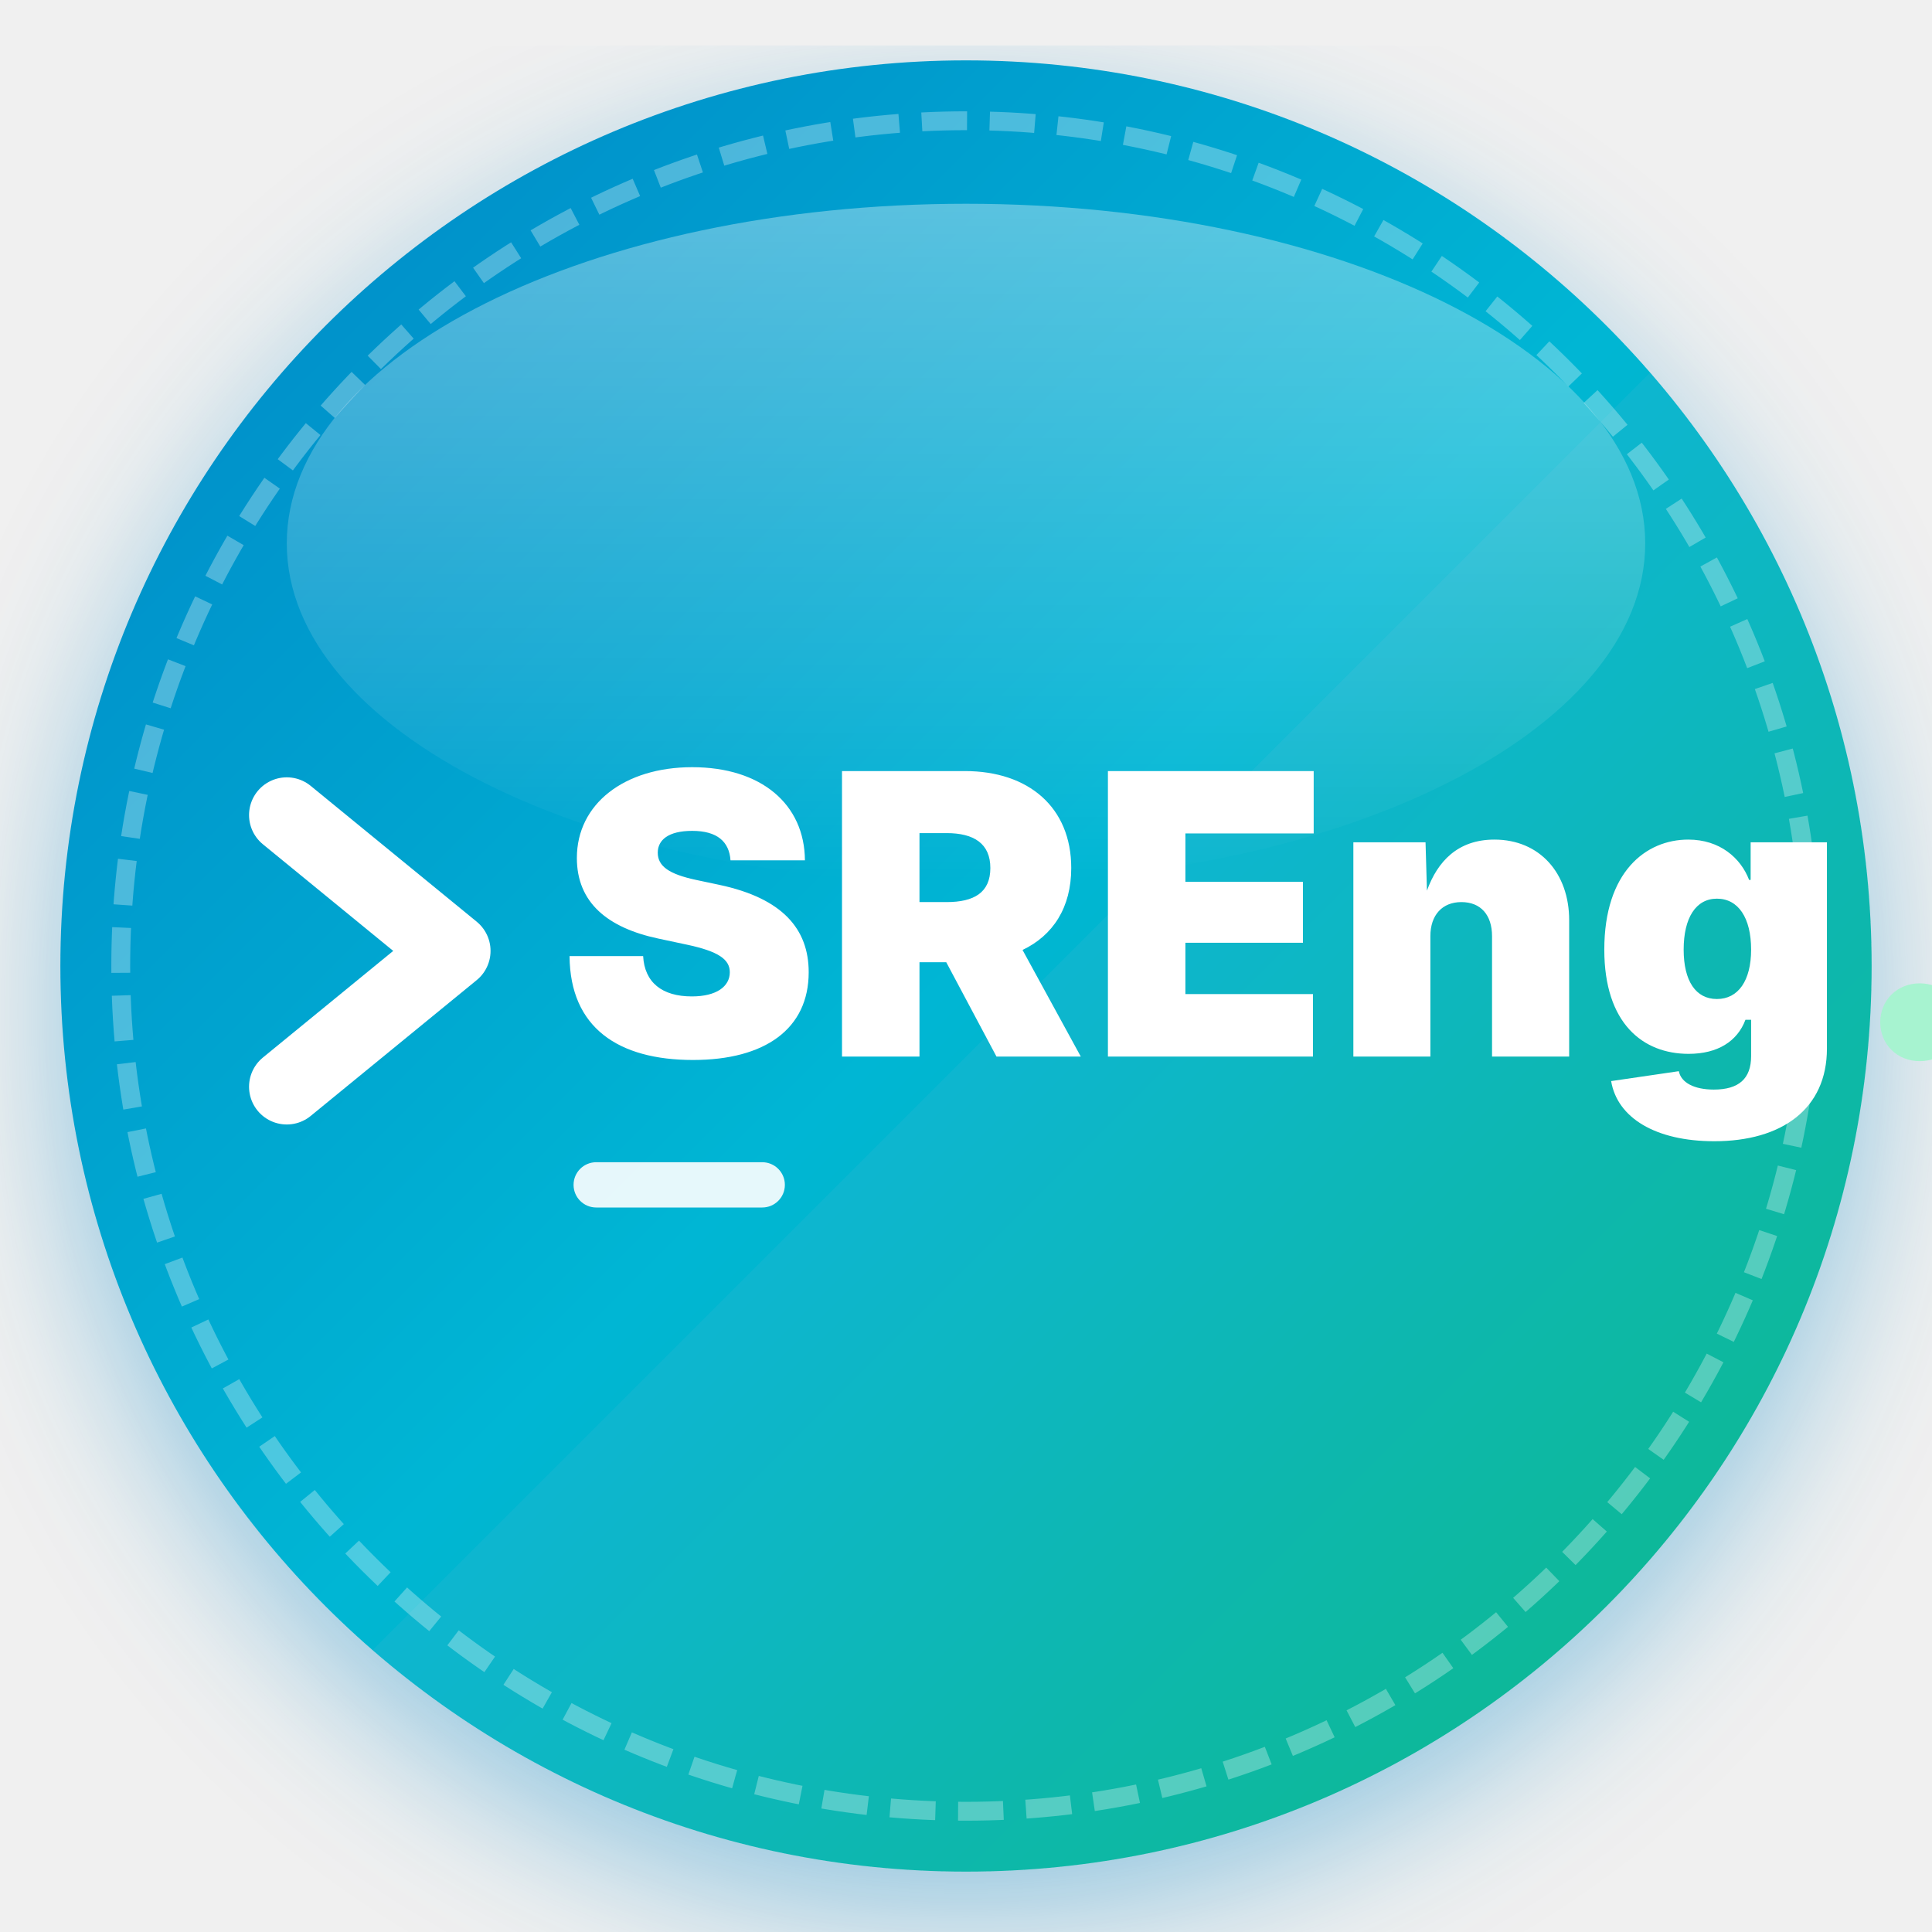
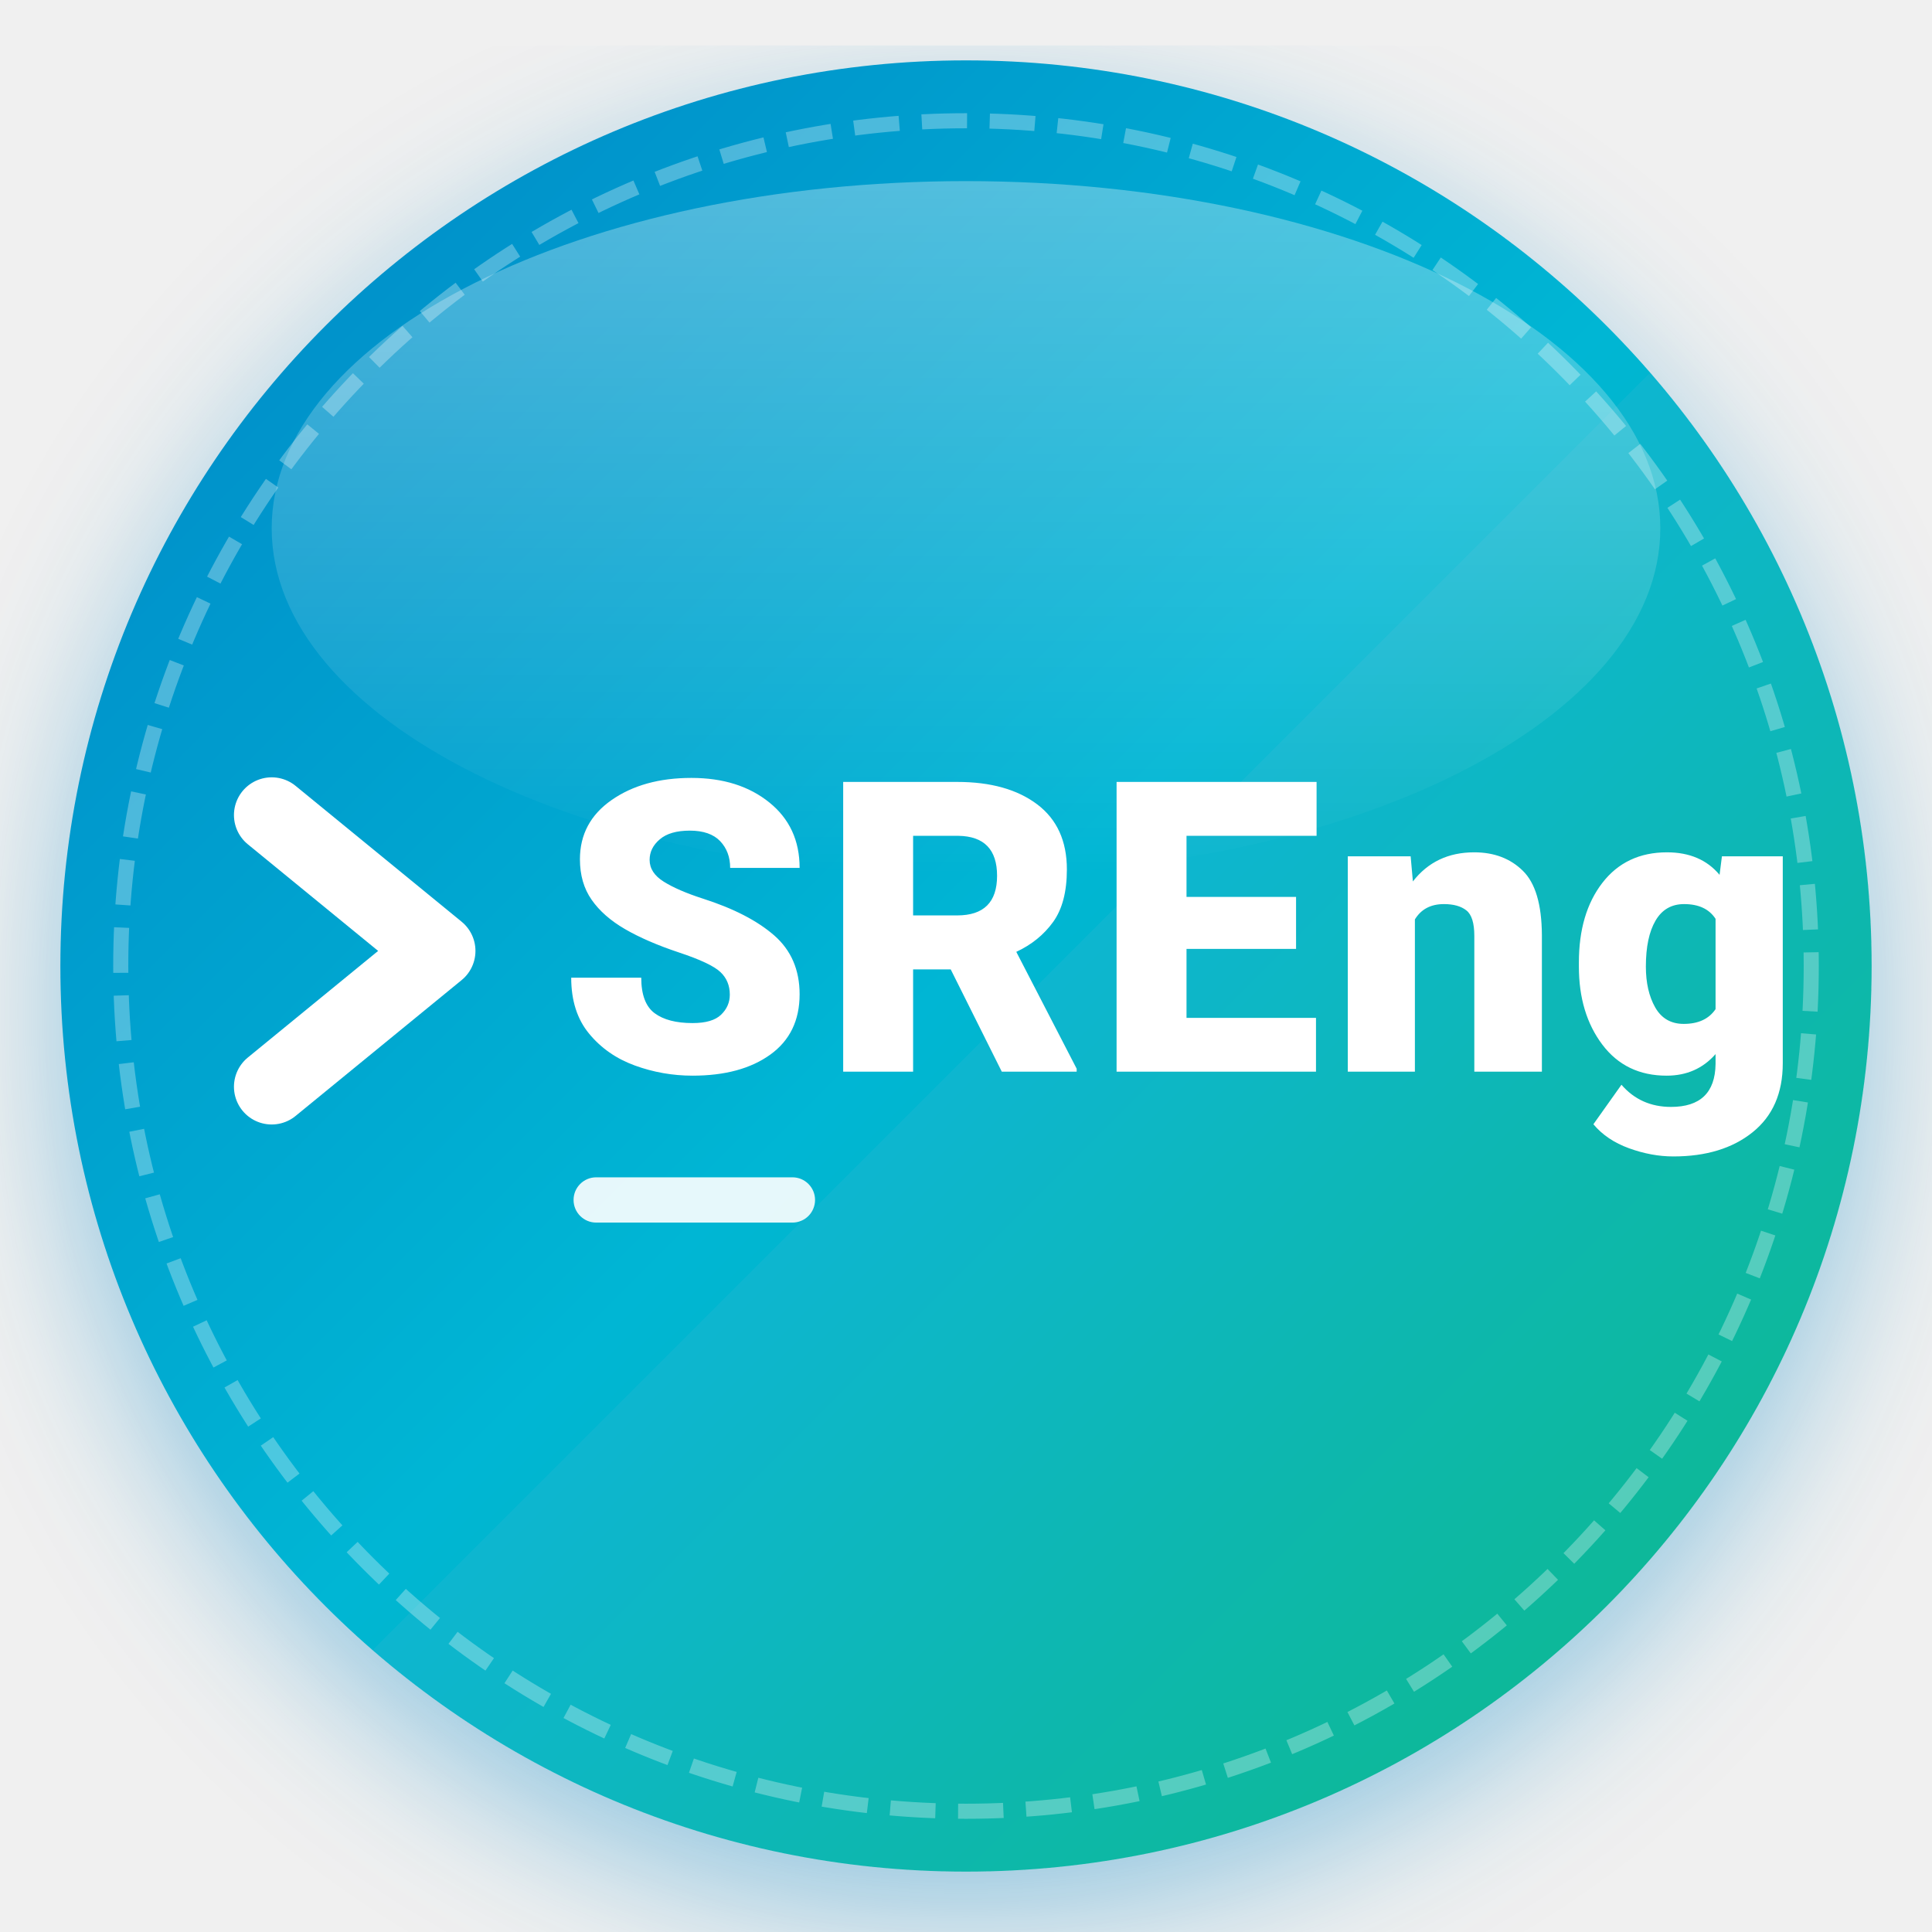
<svg xmlns="http://www.w3.org/2000/svg" viewBox="0 0 256 256" width="100%" height="100%">
  <defs>
    <linearGradient id="footerBtnGrad" x1="0%" y1="0%" x2="100%" y2="100%">
      <stop offset="0%" stop-color="#0284C7" />
      <stop offset="50%" stop-color="#06B6D4" />
      <stop offset="100%" stop-color="#10B981" />
    </linearGradient>
    <linearGradient id="topSheen" x1="0%" y1="0%" x2="0%" y2="100%">
-       <stop offset="0%" stop-color="#FFFFFF" stop-opacity="0.35" />
+       <stop offset="0%" stop-color="#FFFFFF" stop-opacity="0.32" />
      <stop offset="100%" stop-color="#FFFFFF" stop-opacity="0" />
    </linearGradient>
    <filter id="glow" x="-20%" y="-20%" width="140%" height="140%">
      <feDropShadow dx="0" dy="6" stdDeviation="10" flood-color="#0284C7" flood-opacity="0.4" />
    </filter>
  </defs>
  <circle cx="128" cy="128" r="120" fill="url(#footerBtnGrad)" filter="url(#glow)" />
-   <ellipse cx="128" cy="72" rx="90" ry="45" fill="url(#topSheen)" />
-   <circle cx="128" cy="128" r="112" fill="none" stroke="#FFFFFF" stroke-width="2.5" stroke-opacity="0.3" stroke-dasharray="6 3" />
-   <path d="M 38 108 L 60 126 L 38 144" fill="none" stroke="#FFFFFF" stroke-width="10" stroke-linecap="round" stroke-linejoin="round" />
-   <text x="74" y="140" font-family="system-ui, -apple-system, sans-serif" font-weight="900" font-size="52" fill="#FFFFFF" letter-spacing="0.5">SREng<tspan fill="#A7F3D0">.</tspan>
-   </text>
-   <rect x="76" y="154" width="28" height="6" rx="3" fill="#FFFFFF" opacity="0.9" />
+   <ellipse cx="128" cy="70" rx="92" ry="46" fill="url(#topSheen)" />
+   <circle cx="128" cy="128" r="112" fill="none" stroke="#FFFFFF" stroke-width="2" stroke-opacity="0.3" stroke-dasharray="6 3" />
+   <path d="M 36 108 L 58 126 L 36 144" fill="none" stroke="#FFFFFF" stroke-width="10" stroke-linecap="round" stroke-linejoin="round" />
+   <text x="74" y="142" font-family="system-ui, -apple-system, BlinkMacSystemFont, 'Segoe UI', Roboto, sans-serif" font-weight="900" font-size="54" fill="#FFFFFF" letter-spacing="1">SREng</text>
+   <rect x="76" y="156" width="32" height="6" rx="3" fill="#FFFFFF" opacity="0.9" />
</svg>
